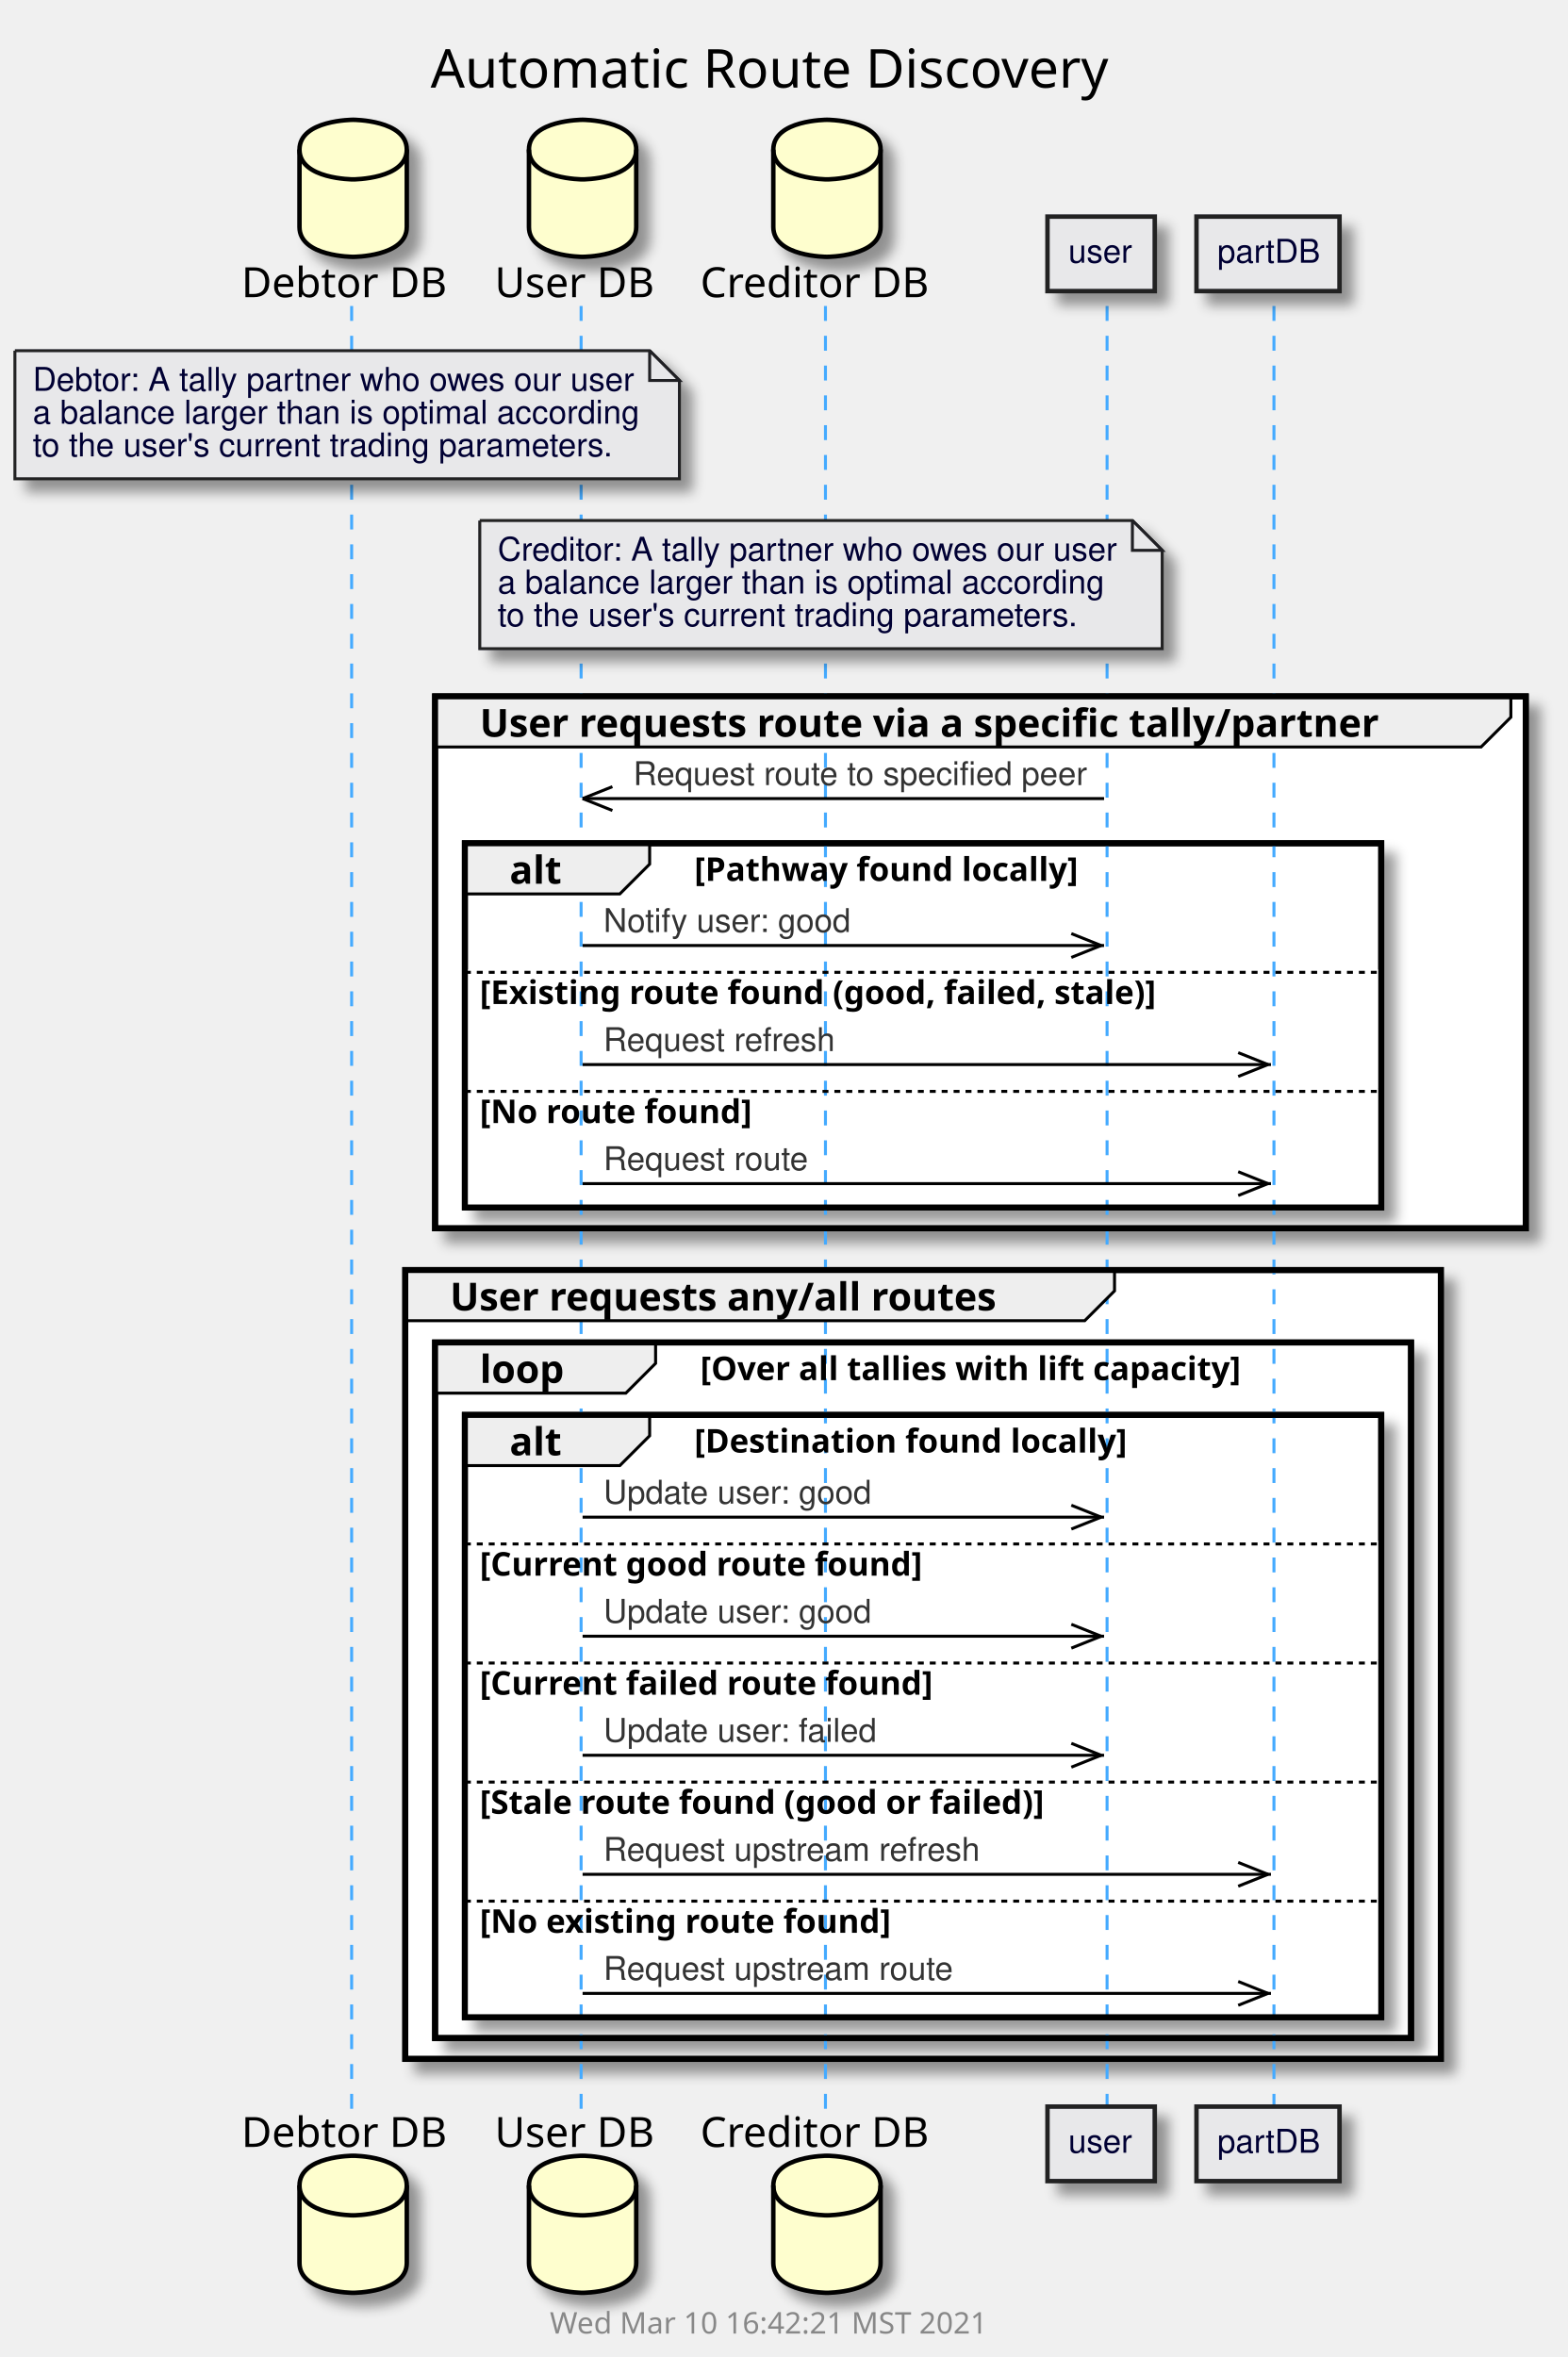
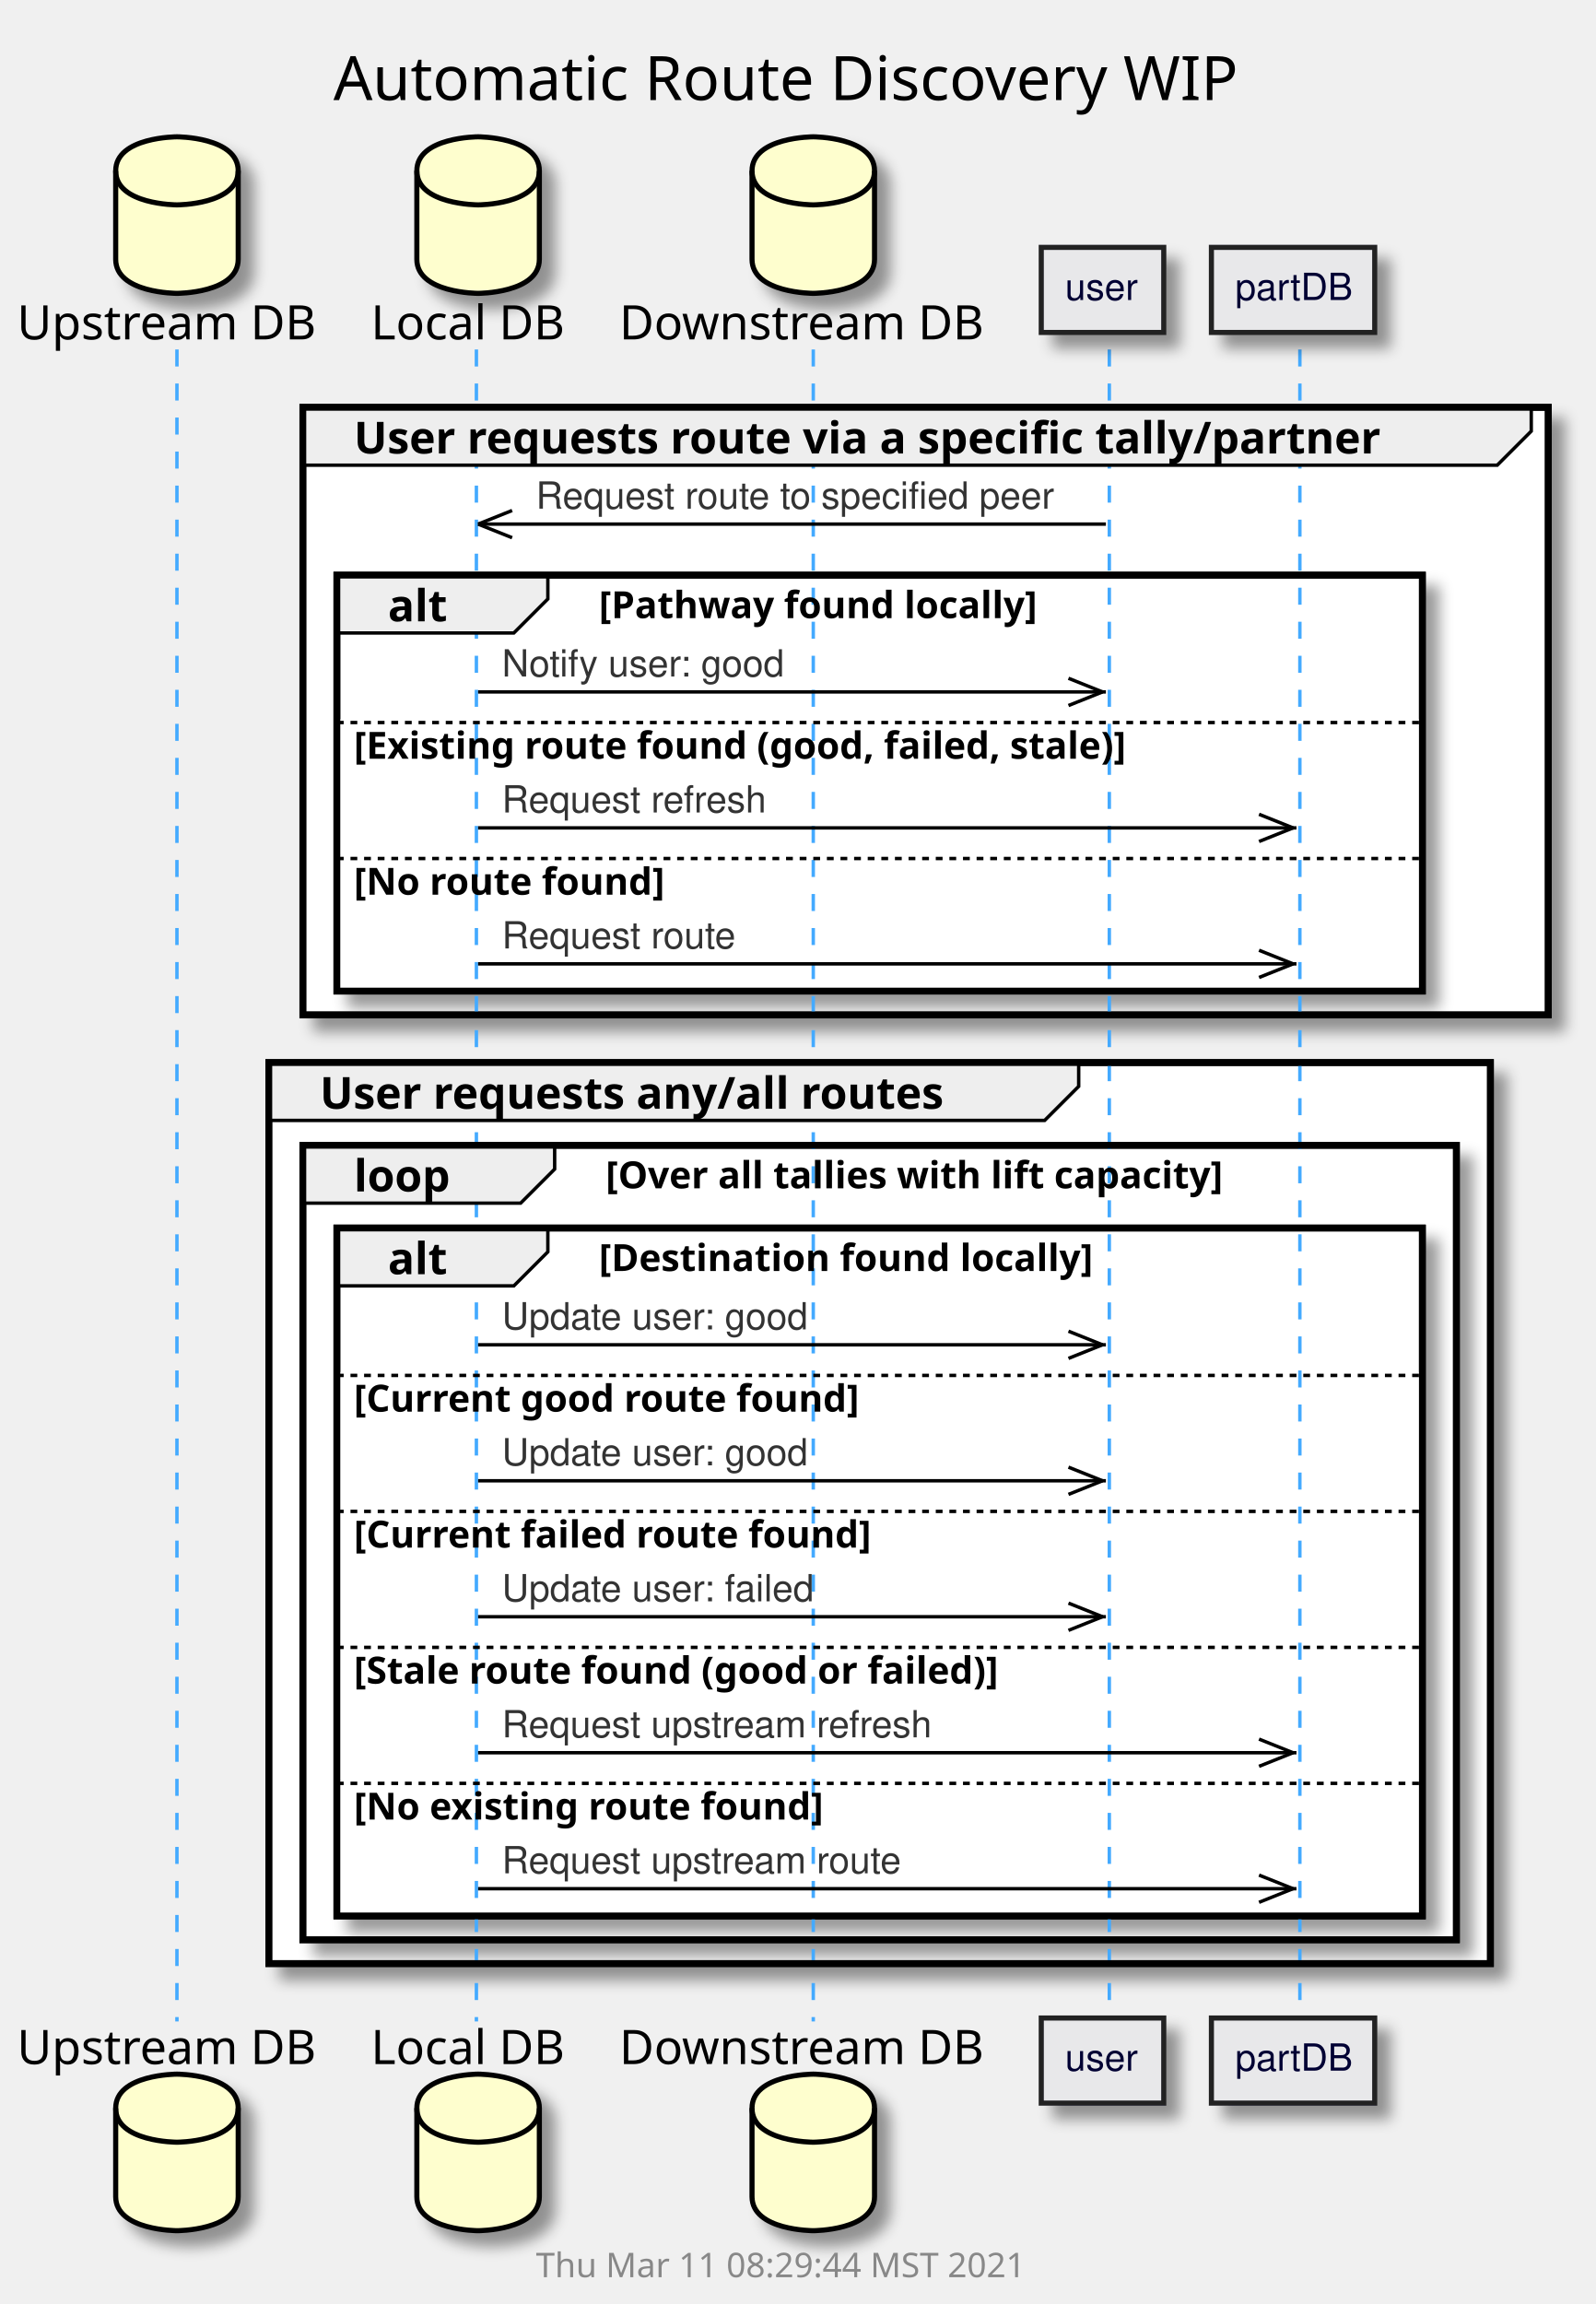
- <svg xmlns="http://www.w3.org/2000/svg" contentScriptType="application/ecmascript" contentStyleType="text/css" height="791px" preserveAspectRatio="none" style="width:526px;height:791px;" version="1.1" viewBox="0 0 526 791" width="526px" zoomAndPan="magnify">
+ <svg xmlns="http://www.w3.org/2000/svg" contentScriptType="application/ecmascript" contentStyleType="text/css" height="677px" preserveAspectRatio="none" style="width:469px;height:677px;" version="1.1" viewBox="0 0 469 677" width="469px" zoomAndPan="magnify">
  <defs>
-     <filter height="300%" id="f1xa17ddno6020" width="300%" x="-1" y="-1">
+     <filter height="300%" id="fy22xqpeijw85" width="300%" x="-1" y="-1">
      <feGaussianBlur result="blurOut" stdDeviation="2.0" />
      <feColorMatrix in="blurOut" result="blurOut2" type="matrix" values="0 0 0 0 0 0 0 0 0 0 0 0 0 0 0 0 0 0 .4 0" />
      <feOffset dx="4.0" dy="4.0" in="blurOut2" result="blurOut3" />
      <feBlend in="SourceGraphic" in2="blurOut3" mode="normal" />
    </filter>
  </defs>
  <g>
-     <text fill="#000000" font-family="sans-serif" font-size="18" lengthAdjust="spacing" textLength="233" x="144.5" y="29.402">Automatic Route Discovery</text>
-     <rect fill="#FFFFFF" filter="url(#f1xa17ddno6020)" height="178.531" style="stroke:#000000;stroke-width:2.0;" width="366" x="146" y="233.688" />
-     <rect fill="#FFFFFF" filter="url(#f1xa17ddno6020)" height="122.221" style="stroke:#000000;stroke-width:2.0;" width="307.5" x="156" y="282.998" />
-     <rect fill="#FFFFFF" height="39.955" style="stroke:none;stroke-width:1.0;" width="307.5" x="156" y="325.309" />
-     <rect fill="#FFFFFF" height="39.955" style="stroke:none;stroke-width:1.0;" width="307.5" x="156" y="365.264" />
-     <rect fill="#FFFFFF" filter="url(#f1xa17ddno6020)" height="264.752" style="stroke:#000000;stroke-width:2.0;" width="347.5" x="136" y="426.219" />
-     <rect fill="#FFFFFF" filter="url(#f1xa17ddno6020)" height="233.441" style="stroke:#000000;stroke-width:2.0;" width="327.5" x="146" y="450.529" />
-     <rect fill="#FFFFFF" filter="url(#f1xa17ddno6020)" height="202.131" style="stroke:#000000;stroke-width:2.0;" width="307.5" x="156" y="474.84" />
-     <rect fill="#FFFFFF" height="39.955" style="stroke:none;stroke-width:1.0;" width="307.5" x="156" y="517.15" />
-     <rect fill="#FFFFFF" height="39.955" style="stroke:none;stroke-width:1.0;" width="307.5" x="156" y="557.106" />
-     <rect fill="#FFFFFF" height="39.955" style="stroke:none;stroke-width:1.0;" width="307.5" x="156" y="597.061" />
-     <rect fill="#FFFFFF" height="39.955" style="stroke:none;stroke-width:1.0;" width="307.5" x="156" y="637.016" />
-     <line style="stroke:#44AAFF;stroke-width:1.0;stroke-dasharray:5.0,5.0;" x1="118" x2="118" y1="102.688" y2="707.971" />
-     <line style="stroke:#44AAFF;stroke-width:1.0;stroke-dasharray:5.0,5.0;" x1="195" x2="195" y1="102.688" y2="707.971" />
-     <line style="stroke:#44AAFF;stroke-width:1.0;stroke-dasharray:5.0,5.0;" x1="277" x2="277" y1="102.688" y2="707.971" />
-     <line style="stroke:#44AAFF;stroke-width:1.0;stroke-dasharray:5.0,5.0;" x1="371.5" x2="371.5" y1="102.688" y2="707.971" />
-     <line style="stroke:#44AAFF;stroke-width:1.0;stroke-dasharray:5.0,5.0;" x1="427.5" x2="427.5" y1="102.688" y2="707.971" />
-     <text fill="#000000" font-family="sans-serif" font-size="14" lengthAdjust="spacing" textLength="69" x="81" y="99.734">Debtor DB</text>
-     <path d="M100.5,50.199 C100.5,40.199 118.5,40.199 118.5,40.199 C118.5,40.199 136.5,40.199 136.5,50.199 L136.5,76.199 C136.5,86.199 118.5,86.199 118.5,86.199 C118.5,86.199 100.5,86.199 100.5,76.199 L100.5,50.199 " fill="#FEFECE" filter="url(#f1xa17ddno6020)" style="stroke:#000000;stroke-width:1.5;" />
-     <path d="M100.5,50.199 C100.5,60.199 118.5,60.199 118.5,60.199 C118.5,60.199 136.5,60.199 136.5,50.199 " fill="none" style="stroke:#000000;stroke-width:1.5;" />
-     <text fill="#000000" font-family="sans-serif" font-size="14" lengthAdjust="spacing" textLength="69" x="81" y="720.506">Debtor DB</text>
-     <path d="M100.5,733.459 C100.5,723.459 118.5,723.459 118.5,723.459 C118.5,723.459 136.5,723.459 136.5,733.459 L136.5,759.459 C136.5,769.459 118.5,769.459 118.5,769.459 C118.5,769.459 100.5,769.459 100.5,759.459 L100.5,733.459 " fill="#FEFECE" filter="url(#f1xa17ddno6020)" style="stroke:#000000;stroke-width:1.5;" />
-     <path d="M100.5,733.459 C100.5,743.459 118.5,743.459 118.5,743.459 C118.5,743.459 136.5,743.459 136.5,733.459 " fill="none" style="stroke:#000000;stroke-width:1.5;" />
-     <text fill="#000000" font-family="sans-serif" font-size="14" lengthAdjust="spacing" textLength="53" x="166" y="99.734">User DB</text>
-     <path d="M177.5,50.199 C177.5,40.199 195.5,40.199 195.5,40.199 C195.5,40.199 213.5,40.199 213.5,50.199 L213.5,76.199 C213.5,86.199 195.5,86.199 195.5,86.199 C195.5,86.199 177.5,86.199 177.5,76.199 L177.5,50.199 " fill="#FEFECE" filter="url(#f1xa17ddno6020)" style="stroke:#000000;stroke-width:1.5;" />
-     <path d="M177.5,50.199 C177.5,60.199 195.5,60.199 195.5,60.199 C195.5,60.199 213.5,60.199 213.5,50.199 " fill="none" style="stroke:#000000;stroke-width:1.5;" />
-     <text fill="#000000" font-family="sans-serif" font-size="14" lengthAdjust="spacing" textLength="53" x="166" y="720.506">User DB</text>
-     <path d="M177.5,733.459 C177.5,723.459 195.5,723.459 195.5,723.459 C195.5,723.459 213.5,723.459 213.5,733.459 L213.5,759.459 C213.5,769.459 195.5,769.459 195.5,769.459 C195.5,769.459 177.5,769.459 177.5,759.459 L177.5,733.459 " fill="#FEFECE" filter="url(#f1xa17ddno6020)" style="stroke:#000000;stroke-width:1.5;" />
-     <path d="M177.5,733.459 C177.5,743.459 195.5,743.459 195.5,743.459 C195.5,743.459 213.5,743.459 213.5,733.459 " fill="none" style="stroke:#000000;stroke-width:1.5;" />
-     <text fill="#000000" font-family="sans-serif" font-size="14" lengthAdjust="spacing" textLength="79" x="235" y="99.734">Creditor DB</text>
-     <path d="M259.5,50.199 C259.5,40.199 277.5,40.199 277.5,40.199 C277.5,40.199 295.5,40.199 295.5,50.199 L295.5,76.199 C295.5,86.199 277.5,86.199 277.5,86.199 C277.5,86.199 259.5,86.199 259.5,76.199 L259.5,50.199 " fill="#FEFECE" filter="url(#f1xa17ddno6020)" style="stroke:#000000;stroke-width:1.5;" />
-     <path d="M259.5,50.199 C259.5,60.199 277.5,60.199 277.5,60.199 C277.5,60.199 295.5,60.199 295.5,50.199 " fill="none" style="stroke:#000000;stroke-width:1.5;" />
-     <text fill="#000000" font-family="sans-serif" font-size="14" lengthAdjust="spacing" textLength="79" x="235" y="720.506">Creditor DB</text>
-     <path d="M259.5,733.459 C259.5,723.459 277.5,723.459 277.5,723.459 C277.5,723.459 295.5,723.459 295.5,733.459 L295.5,759.459 C295.5,769.459 277.5,769.459 277.5,769.459 C277.5,769.459 259.5,769.459 259.5,759.459 L259.5,733.459 " fill="#FEFECE" filter="url(#f1xa17ddno6020)" style="stroke:#000000;stroke-width:1.5;" />
-     <path d="M259.5,733.459 C259.5,743.459 277.5,743.459 277.5,743.459 C277.5,743.459 295.5,743.459 295.5,733.459 " fill="none" style="stroke:#000000;stroke-width:1.5;" />
-     <rect fill="#E8E8EA" filter="url(#f1xa17ddno6020)" height="25" style="stroke:#202024;stroke-width:1.5;" width="36" x="351.5" y="72.688" />
-     <text fill="#000033" font-family="Helvetica" font-size="11" lengthAdjust="spacing" textLength="22" x="358.5" y="88.158">user</text>
-     <rect fill="#E8E8EA" filter="url(#f1xa17ddno6020)" height="25" style="stroke:#202024;stroke-width:1.5;" width="36" x="351.5" y="706.971" />
-     <text fill="#000033" font-family="Helvetica" font-size="11" lengthAdjust="spacing" textLength="22" x="358.5" y="722.441">user</text>
-     <rect fill="#E8E8EA" filter="url(#f1xa17ddno6020)" height="25" style="stroke:#202024;stroke-width:1.5;" width="48" x="401.5" y="72.688" />
-     <text fill="#000033" font-family="Helvetica" font-size="11" lengthAdjust="spacing" textLength="34" x="408.5" y="88.158">partDB</text>
-     <rect fill="#E8E8EA" filter="url(#f1xa17ddno6020)" height="25" style="stroke:#202024;stroke-width:1.5;" width="48" x="401.5" y="706.971" />
-     <text fill="#000033" font-family="Helvetica" font-size="11" lengthAdjust="spacing" textLength="34" x="408.5" y="722.441">partDB</text>
-     <path d="M5,117.688 L5,160.688 L228,160.688 L228,127.688 L218,117.688 L5,117.688 " fill="#E8E8EA" filter="url(#f1xa17ddno6020)" style="stroke:#202024;stroke-width:1.0;" />
-     <path d="M218,117.688 L218,127.688 L228,127.688 L218,117.688 " fill="#E8E8EA" style="stroke:#202024;stroke-width:1.0;" />
-     <text fill="#000033" font-family="Helvetica" font-size="11" lengthAdjust="spacing" textLength="202" x="11" y="131.158">Debtor: A tally partner who owes our user</text>
-     <text fill="#000033" font-family="Helvetica" font-size="11" lengthAdjust="spacing" textLength="201" x="11" y="142.158">a balance larger than is optimal according</text>
-     <text fill="#000033" font-family="Helvetica" font-size="11" lengthAdjust="spacing" textLength="196" x="11" y="153.158">to the user's current trading parameters.</text>
-     <path d="M161,174.688 L161,217.688 L390,217.688 L390,184.688 L380,174.688 L161,174.688 " fill="#E8E8EA" filter="url(#f1xa17ddno6020)" style="stroke:#202024;stroke-width:1.0;" />
-     <path d="M380,174.688 L380,184.688 L390,184.688 L380,174.688 " fill="#E8E8EA" style="stroke:#202024;stroke-width:1.0;" />
-     <text fill="#000033" font-family="Helvetica" font-size="11" lengthAdjust="spacing" textLength="208" x="167" y="188.158">Creditor: A tally partner who owes our user</text>
-     <text fill="#000033" font-family="Helvetica" font-size="11" lengthAdjust="spacing" textLength="201" x="167" y="199.158">a balance larger than is optimal according</text>
-     <text fill="#000033" font-family="Helvetica" font-size="11" lengthAdjust="spacing" textLength="196" x="167" y="210.158">to the user's current trading parameters.</text>
-     <path d="M146,233.688 L507,233.688 L507,240.688 L497,250.688 L146,250.688 L146,233.688 " fill="#EEEEEE" style="stroke:#000000;stroke-width:1.0;" />
-     <rect fill="none" height="178.531" style="stroke:#000000;stroke-width:2.0;" width="366" x="146" y="233.688" />
-     <text fill="#000000" font-family="sans-serif" font-size="13" font-weight="bold" lengthAdjust="spacing" textLength="316" x="161" y="247.256">User requests route via a specific tally/partner</text>
-     <line style="stroke:#000000;stroke-width:1.0;" x1="195.5" x2="205.5" y1="267.998" y2="263.998" />
-     <line style="stroke:#000000;stroke-width:1.0;" x1="195.5" x2="205.5" y1="267.998" y2="271.998" />
-     <line style="stroke:#000000;stroke-width:1.0;" x1="195.5" x2="370.5" y1="267.998" y2="267.998" />
-     <text fill="#333333" font-family="Helvetica" font-size="11" lengthAdjust="spacing" textLength="152" x="212.5" y="263.468">Request route to specified peer</text>
-     <path d="M156,282.998 L218,282.998 L218,289.998 L208,299.998 L156,299.998 L156,282.998 " fill="#EEEEEE" style="stroke:#000000;stroke-width:1.0;" />
-     <rect fill="none" height="122.221" style="stroke:#000000;stroke-width:2.0;" width="307.5" x="156" y="282.998" />
-     <text fill="#000000" font-family="sans-serif" font-size="13" font-weight="bold" lengthAdjust="spacing" textLength="17" x="171" y="296.566">alt</text>
-     <text fill="#000000" font-family="sans-serif" font-size="11" font-weight="bold" lengthAdjust="spacing" textLength="131" x="233" y="295.633">[Pathway found locally]</text>
-     <line style="stroke:#000000;stroke-width:1.0;" x1="369.5" x2="359.5" y1="317.309" y2="313.309" />
-     <line style="stroke:#000000;stroke-width:1.0;" x1="369.5" x2="359.5" y1="317.309" y2="321.309" />
-     <line style="stroke:#000000;stroke-width:1.0;" x1="195.5" x2="370.5" y1="317.309" y2="317.309" />
-     <text fill="#333333" font-family="Helvetica" font-size="11" lengthAdjust="spacing" textLength="83" x="202.5" y="312.779">Notify user: good</text>
-     <line style="stroke:#000000;stroke-width:1.0;stroke-dasharray:2.0,2.0;" x1="156" x2="463.5" y1="326.309" y2="326.309" />
-     <text fill="#000000" font-family="sans-serif" font-size="11" font-weight="bold" lengthAdjust="spacing" textLength="235" x="161" y="336.943">[Existing route found (good, failed, stale)]</text>
-     <line style="stroke:#000000;stroke-width:1.0;" x1="425.5" x2="415.5" y1="357.264" y2="353.264" />
-     <line style="stroke:#000000;stroke-width:1.0;" x1="425.5" x2="415.5" y1="357.264" y2="361.264" />
-     <line style="stroke:#000000;stroke-width:1.0;" x1="195.5" x2="426.5" y1="357.264" y2="357.264" />
-     <text fill="#333333" font-family="Helvetica" font-size="11" lengthAdjust="spacing" textLength="79" x="202.5" y="352.734">Request refresh</text>
-     <line style="stroke:#000000;stroke-width:1.0;stroke-dasharray:2.0,2.0;" x1="156" x2="463.5" y1="366.264" y2="366.264" />
-     <text fill="#000000" font-family="sans-serif" font-size="11" font-weight="bold" lengthAdjust="spacing" textLength="93" x="161" y="376.898">[No route found]</text>
-     <line style="stroke:#000000;stroke-width:1.0;" x1="425.5" x2="415.5" y1="397.219" y2="393.219" />
-     <line style="stroke:#000000;stroke-width:1.0;" x1="425.5" x2="415.5" y1="397.219" y2="401.219" />
-     <line style="stroke:#000000;stroke-width:1.0;" x1="195.5" x2="426.5" y1="397.219" y2="397.219" />
-     <text fill="#333333" font-family="Helvetica" font-size="11" lengthAdjust="spacing" textLength="69" x="202.5" y="392.689">Request route</text>
-     <path d="M136,426.219 L374,426.219 L374,433.219 L364,443.219 L136,443.219 L136,426.219 " fill="#EEEEEE" style="stroke:#000000;stroke-width:1.0;" />
-     <rect fill="none" height="264.752" style="stroke:#000000;stroke-width:2.0;" width="347.5" x="136" y="426.219" />
-     <text fill="#000000" font-family="sans-serif" font-size="13" font-weight="bold" lengthAdjust="spacing" textLength="193" x="151" y="439.787">User requests any/all routes</text>
-     <path d="M146,450.529 L220,450.529 L220,457.529 L210,467.529 L146,467.529 L146,450.529 " fill="#EEEEEE" style="stroke:#000000;stroke-width:1.0;" />
-     <rect fill="none" height="233.441" style="stroke:#000000;stroke-width:2.0;" width="327.5" x="146" y="450.529" />
-     <text fill="#000000" font-family="sans-serif" font-size="13" font-weight="bold" lengthAdjust="spacing" textLength="29" x="161" y="464.098">loop</text>
-     <text fill="#000000" font-family="sans-serif" font-size="11" font-weight="bold" lengthAdjust="spacing" textLength="189" x="235" y="463.164">[Over all tallies with lift capacity]</text>
-     <path d="M156,474.84 L218,474.84 L218,481.84 L208,491.84 L156,491.84 L156,474.84 " fill="#EEEEEE" style="stroke:#000000;stroke-width:1.0;" />
-     <rect fill="none" height="202.131" style="stroke:#000000;stroke-width:2.0;" width="307.5" x="156" y="474.84" />
-     <text fill="#000000" font-family="sans-serif" font-size="13" font-weight="bold" lengthAdjust="spacing" textLength="17" x="171" y="488.408">alt</text>
-     <text fill="#000000" font-family="sans-serif" font-size="11" font-weight="bold" lengthAdjust="spacing" textLength="150" x="233" y="487.475">[Destination found locally]</text>
-     <line style="stroke:#000000;stroke-width:1.0;" x1="369.5" x2="359.5" y1="509.15" y2="505.15" />
-     <line style="stroke:#000000;stroke-width:1.0;" x1="369.5" x2="359.5" y1="509.15" y2="513.15" />
-     <line style="stroke:#000000;stroke-width:1.0;" x1="195.5" x2="370.5" y1="509.15" y2="509.15" />
-     <text fill="#333333" font-family="Helvetica" font-size="11" lengthAdjust="spacing" textLength="90" x="202.5" y="504.621">Update user: good</text>
-     <line style="stroke:#000000;stroke-width:1.0;stroke-dasharray:2.0,2.0;" x1="156" x2="463.5" y1="518.15" y2="518.15" />
-     <text fill="#000000" font-family="sans-serif" font-size="11" font-weight="bold" lengthAdjust="spacing" textLength="152" x="161" y="528.785">[Current good route found]</text>
-     <line style="stroke:#000000;stroke-width:1.0;" x1="369.5" x2="359.5" y1="549.106" y2="545.106" />
-     <line style="stroke:#000000;stroke-width:1.0;" x1="369.5" x2="359.5" y1="549.106" y2="553.106" />
-     <line style="stroke:#000000;stroke-width:1.0;" x1="195.5" x2="370.5" y1="549.106" y2="549.106" />
-     <text fill="#333333" font-family="Helvetica" font-size="11" lengthAdjust="spacing" textLength="90" x="202.5" y="544.576">Update user: good</text>
-     <line style="stroke:#000000;stroke-width:1.0;stroke-dasharray:2.0,2.0;" x1="156" x2="463.5" y1="558.106" y2="558.106" />
-     <text fill="#000000" font-family="sans-serif" font-size="11" font-weight="bold" lengthAdjust="spacing" textLength="156" x="161" y="568.74">[Current failed route found]</text>
-     <line style="stroke:#000000;stroke-width:1.0;" x1="369.5" x2="359.5" y1="589.061" y2="585.061" />
-     <line style="stroke:#000000;stroke-width:1.0;" x1="369.5" x2="359.5" y1="589.061" y2="593.061" />
-     <line style="stroke:#000000;stroke-width:1.0;" x1="195.5" x2="370.5" y1="589.061" y2="589.061" />
-     <text fill="#333333" font-family="Helvetica" font-size="11" lengthAdjust="spacing" textLength="91" x="202.5" y="584.531">Update user: failed</text>
-     <line style="stroke:#000000;stroke-width:1.0;stroke-dasharray:2.0,2.0;" x1="156" x2="463.5" y1="598.061" y2="598.061" />
-     <text fill="#000000" font-family="sans-serif" font-size="11" font-weight="bold" lengthAdjust="spacing" textLength="196" x="161" y="608.695">[Stale route found (good or failed)]</text>
-     <line style="stroke:#000000;stroke-width:1.0;" x1="425.5" x2="415.5" y1="629.016" y2="625.016" />
-     <line style="stroke:#000000;stroke-width:1.0;" x1="425.5" x2="415.5" y1="629.016" y2="633.016" />
-     <line style="stroke:#000000;stroke-width:1.0;" x1="195.5" x2="426.5" y1="629.016" y2="629.016" />
-     <text fill="#333333" font-family="Helvetica" font-size="11" lengthAdjust="spacing" textLength="128" x="202.5" y="624.486">Request upstream refresh</text>
-     <line style="stroke:#000000;stroke-width:1.0;stroke-dasharray:2.0,2.0;" x1="156" x2="463.5" y1="638.016" y2="638.016" />
-     <text fill="#000000" font-family="sans-serif" font-size="11" font-weight="bold" lengthAdjust="spacing" textLength="141" x="161" y="648.65">[No existing route found]</text>
-     <line style="stroke:#000000;stroke-width:1.0;" x1="425.5" x2="415.5" y1="668.971" y2="664.971" />
-     <line style="stroke:#000000;stroke-width:1.0;" x1="425.5" x2="415.5" y1="668.971" y2="672.971" />
-     <line style="stroke:#000000;stroke-width:1.0;" x1="195.5" x2="426.5" y1="668.971" y2="668.971" />
-     <text fill="#333333" font-family="Helvetica" font-size="11" lengthAdjust="spacing" textLength="118" x="202.5" y="664.441">Request upstream route</text>
-     <text fill="#888888" font-family="sans-serif" font-size="10" lengthAdjust="spacing" textLength="153" x="184.5" y="783.127">Wed Mar 10 16:42:21 MST 2021</text>
+     <text fill="#000000" font-family="sans-serif" font-size="18" lengthAdjust="spacing" textLength="269" x="98" y="29.402">Automatic Route Discovery WIP</text>
+     <rect fill="#FFFFFF" filter="url(#fy22xqpeijw85)" height="178.531" style="stroke:#000000;stroke-width:2.0;" width="366" x="89" y="119.688" />
+     <rect fill="#FFFFFF" filter="url(#fy22xqpeijw85)" height="122.221" style="stroke:#000000;stroke-width:2.0;" width="319" x="99" y="168.998" />
+     <rect fill="#FFFFFF" height="39.955" style="stroke:none;stroke-width:1.0;" width="319" x="99" y="211.309" />
+     <rect fill="#FFFFFF" height="39.955" style="stroke:none;stroke-width:1.0;" width="319" x="99" y="251.264" />
+     <rect fill="#FFFFFF" filter="url(#fy22xqpeijw85)" height="264.752" style="stroke:#000000;stroke-width:2.0;" width="359" x="79" y="312.219" />
+     <rect fill="#FFFFFF" filter="url(#fy22xqpeijw85)" height="233.441" style="stroke:#000000;stroke-width:2.0;" width="339" x="89" y="336.529" />
+     <rect fill="#FFFFFF" filter="url(#fy22xqpeijw85)" height="202.131" style="stroke:#000000;stroke-width:2.0;" width="319" x="99" y="360.84" />
+     <rect fill="#FFFFFF" height="39.955" style="stroke:none;stroke-width:1.0;" width="319" x="99" y="403.15" />
+     <rect fill="#FFFFFF" height="39.955" style="stroke:none;stroke-width:1.0;" width="319" x="99" y="443.106" />
+     <rect fill="#FFFFFF" height="39.955" style="stroke:none;stroke-width:1.0;" width="319" x="99" y="483.06" />
+     <rect fill="#FFFFFF" height="39.955" style="stroke:none;stroke-width:1.0;" width="319" x="99" y="523.016" />
+     <line style="stroke:#44AAFF;stroke-width:1.0;stroke-dasharray:5.0,5.0;" x1="52" x2="52" y1="102.688" y2="593.971" />
+     <line style="stroke:#44AAFF;stroke-width:1.0;stroke-dasharray:5.0,5.0;" x1="140" x2="140" y1="102.688" y2="593.971" />
+     <line style="stroke:#44AAFF;stroke-width:1.0;stroke-dasharray:5.0,5.0;" x1="239" x2="239" y1="102.688" y2="593.971" />
+     <line style="stroke:#44AAFF;stroke-width:1.0;stroke-dasharray:5.0,5.0;" x1="326" x2="326" y1="102.688" y2="593.971" />
+     <line style="stroke:#44AAFF;stroke-width:1.0;stroke-dasharray:5.0,5.0;" x1="382" x2="382" y1="102.688" y2="593.971" />
+     <text fill="#000000" font-family="sans-serif" font-size="14" lengthAdjust="spacing" textLength="88" x="5" y="99.734">Upstream DB</text>
+     <path d="M34,50.199 C34,40.199 52,40.199 52,40.199 C52,40.199 70,40.199 70,50.199 L70,76.199 C70,86.199 52,86.199 52,86.199 C52,86.199 34,86.199 34,76.199 L34,50.199 " fill="#FEFECE" filter="url(#fy22xqpeijw85)" style="stroke:#000000;stroke-width:1.5;" />
+     <path d="M34,50.199 C34,60.199 52,60.199 52,60.199 C52,60.199 70,60.199 70,50.199 " fill="none" style="stroke:#000000;stroke-width:1.5;" />
+     <text fill="#000000" font-family="sans-serif" font-size="14" lengthAdjust="spacing" textLength="88" x="5" y="606.506">Upstream DB</text>
+     <path d="M34,619.459 C34,609.459 52,609.459 52,609.459 C52,609.459 70,609.459 70,619.459 L70,645.459 C70,655.459 52,655.459 52,655.459 C52,655.459 34,655.459 34,645.459 L34,619.459 " fill="#FEFECE" filter="url(#fy22xqpeijw85)" style="stroke:#000000;stroke-width:1.5;" />
+     <path d="M34,619.459 C34,629.459 52,629.459 52,629.459 C52,629.459 70,629.459 70,619.459 " fill="none" style="stroke:#000000;stroke-width:1.5;" />
+     <text fill="#000000" font-family="sans-serif" font-size="14" lengthAdjust="spacing" textLength="57" x="109" y="99.734">Local DB</text>
+     <path d="M122.5,50.199 C122.5,40.199 140.5,40.199 140.5,40.199 C140.5,40.199 158.5,40.199 158.5,50.199 L158.5,76.199 C158.5,86.199 140.5,86.199 140.5,86.199 C140.5,86.199 122.5,86.199 122.5,76.199 L122.5,50.199 " fill="#FEFECE" filter="url(#fy22xqpeijw85)" style="stroke:#000000;stroke-width:1.5;" />
+     <path d="M122.5,50.199 C122.5,60.199 140.5,60.199 140.5,60.199 C140.5,60.199 158.5,60.199 158.5,50.199 " fill="none" style="stroke:#000000;stroke-width:1.5;" />
+     <text fill="#000000" font-family="sans-serif" font-size="14" lengthAdjust="spacing" textLength="57" x="109" y="606.506">Local DB</text>
+     <path d="M122.5,619.459 C122.5,609.459 140.5,609.459 140.5,609.459 C140.5,609.459 158.5,609.459 158.5,619.459 L158.5,645.459 C158.5,655.459 140.5,655.459 140.5,655.459 C140.5,655.459 122.5,655.459 122.5,645.459 L122.5,619.459 " fill="#FEFECE" filter="url(#fy22xqpeijw85)" style="stroke:#000000;stroke-width:1.5;" />
+     <path d="M122.5,619.459 C122.5,629.459 140.5,629.459 140.5,629.459 C140.5,629.459 158.5,629.459 158.5,619.459 " fill="none" style="stroke:#000000;stroke-width:1.5;" />
+     <text fill="#000000" font-family="sans-serif" font-size="14" lengthAdjust="spacing" textLength="108" x="182" y="99.734">Downstream DB</text>
+     <path d="M221,50.199 C221,40.199 239,40.199 239,40.199 C239,40.199 257,40.199 257,50.199 L257,76.199 C257,86.199 239,86.199 239,86.199 C239,86.199 221,86.199 221,76.199 L221,50.199 " fill="#FEFECE" filter="url(#fy22xqpeijw85)" style="stroke:#000000;stroke-width:1.5;" />
+     <path d="M221,50.199 C221,60.199 239,60.199 239,60.199 C239,60.199 257,60.199 257,50.199 " fill="none" style="stroke:#000000;stroke-width:1.5;" />
+     <text fill="#000000" font-family="sans-serif" font-size="14" lengthAdjust="spacing" textLength="108" x="182" y="606.506">Downstream DB</text>
+     <path d="M221,619.459 C221,609.459 239,609.459 239,609.459 C239,609.459 257,609.459 257,619.459 L257,645.459 C257,655.459 239,655.459 239,655.459 C239,655.459 221,655.459 221,645.459 L221,619.459 " fill="#FEFECE" filter="url(#fy22xqpeijw85)" style="stroke:#000000;stroke-width:1.5;" />
+     <path d="M221,619.459 C221,629.459 239,629.459 239,629.459 C239,629.459 257,629.459 257,619.459 " fill="none" style="stroke:#000000;stroke-width:1.5;" />
+     <rect fill="#E8E8EA" filter="url(#fy22xqpeijw85)" height="25" style="stroke:#202024;stroke-width:1.5;" width="36" x="306" y="72.688" />
+     <text fill="#000033" font-family="Helvetica" font-size="11" lengthAdjust="spacing" textLength="22" x="313" y="88.158">user</text>
+     <rect fill="#E8E8EA" filter="url(#fy22xqpeijw85)" height="25" style="stroke:#202024;stroke-width:1.5;" width="36" x="306" y="592.971" />
+     <text fill="#000033" font-family="Helvetica" font-size="11" lengthAdjust="spacing" textLength="22" x="313" y="608.441">user</text>
+     <rect fill="#E8E8EA" filter="url(#fy22xqpeijw85)" height="25" style="stroke:#202024;stroke-width:1.5;" width="48" x="356" y="72.688" />
+     <text fill="#000033" font-family="Helvetica" font-size="11" lengthAdjust="spacing" textLength="34" x="363" y="88.158">partDB</text>
+     <rect fill="#E8E8EA" filter="url(#fy22xqpeijw85)" height="25" style="stroke:#202024;stroke-width:1.5;" width="48" x="356" y="592.971" />
+     <text fill="#000033" font-family="Helvetica" font-size="11" lengthAdjust="spacing" textLength="34" x="363" y="608.441">partDB</text>
+     <path d="M89,119.688 L450,119.688 L450,126.688 L440,136.688 L89,136.688 L89,119.688 " fill="#EEEEEE" style="stroke:#000000;stroke-width:1.0;" />
+     <rect fill="none" height="178.531" style="stroke:#000000;stroke-width:2.0;" width="366" x="89" y="119.688" />
+     <text fill="#000000" font-family="sans-serif" font-size="13" font-weight="bold" lengthAdjust="spacing" textLength="316" x="104" y="133.256">User requests route via a specific tally/partner</text>
+     <line style="stroke:#000000;stroke-width:1.0;" x1="140.5" x2="150.5" y1="153.998" y2="149.998" />
+     <line style="stroke:#000000;stroke-width:1.0;" x1="140.5" x2="150.5" y1="153.998" y2="157.998" />
+     <line style="stroke:#000000;stroke-width:1.0;" x1="140.5" x2="325" y1="153.998" y2="153.998" />
+     <text fill="#333333" font-family="Helvetica" font-size="11" lengthAdjust="spacing" textLength="152" x="157.5" y="149.468">Request route to specified peer</text>
+     <path d="M99,168.998 L161,168.998 L161,175.998 L151,185.998 L99,185.998 L99,168.998 " fill="#EEEEEE" style="stroke:#000000;stroke-width:1.0;" />
+     <rect fill="none" height="122.221" style="stroke:#000000;stroke-width:2.0;" width="319" x="99" y="168.998" />
+     <text fill="#000000" font-family="sans-serif" font-size="13" font-weight="bold" lengthAdjust="spacing" textLength="17" x="114" y="182.566">alt</text>
+     <text fill="#000000" font-family="sans-serif" font-size="11" font-weight="bold" lengthAdjust="spacing" textLength="131" x="176" y="181.633">[Pathway found locally]</text>
+     <line style="stroke:#000000;stroke-width:1.0;" x1="324" x2="314" y1="203.309" y2="199.309" />
+     <line style="stroke:#000000;stroke-width:1.0;" x1="324" x2="314" y1="203.309" y2="207.309" />
+     <line style="stroke:#000000;stroke-width:1.0;" x1="140.5" x2="325" y1="203.309" y2="203.309" />
+     <text fill="#333333" font-family="Helvetica" font-size="11" lengthAdjust="spacing" textLength="83" x="147.5" y="198.779">Notify user: good</text>
+     <line style="stroke:#000000;stroke-width:1.0;stroke-dasharray:2.0,2.0;" x1="99" x2="418" y1="212.309" y2="212.309" />
+     <text fill="#000000" font-family="sans-serif" font-size="11" font-weight="bold" lengthAdjust="spacing" textLength="235" x="104" y="222.943">[Existing route found (good, failed, stale)]</text>
+     <line style="stroke:#000000;stroke-width:1.0;" x1="380" x2="370" y1="243.264" y2="239.264" />
+     <line style="stroke:#000000;stroke-width:1.0;" x1="380" x2="370" y1="243.264" y2="247.264" />
+     <line style="stroke:#000000;stroke-width:1.0;" x1="140.5" x2="381" y1="243.264" y2="243.264" />
+     <text fill="#333333" font-family="Helvetica" font-size="11" lengthAdjust="spacing" textLength="79" x="147.5" y="238.734">Request refresh</text>
+     <line style="stroke:#000000;stroke-width:1.0;stroke-dasharray:2.0,2.0;" x1="99" x2="418" y1="252.264" y2="252.264" />
+     <text fill="#000000" font-family="sans-serif" font-size="11" font-weight="bold" lengthAdjust="spacing" textLength="93" x="104" y="262.898">[No route found]</text>
+     <line style="stroke:#000000;stroke-width:1.0;" x1="380" x2="370" y1="283.219" y2="279.219" />
+     <line style="stroke:#000000;stroke-width:1.0;" x1="380" x2="370" y1="283.219" y2="287.219" />
+     <line style="stroke:#000000;stroke-width:1.0;" x1="140.5" x2="381" y1="283.219" y2="283.219" />
+     <text fill="#333333" font-family="Helvetica" font-size="11" lengthAdjust="spacing" textLength="69" x="147.5" y="278.689">Request route</text>
+     <path d="M79,312.219 L317,312.219 L317,319.219 L307,329.219 L79,329.219 L79,312.219 " fill="#EEEEEE" style="stroke:#000000;stroke-width:1.0;" />
+     <rect fill="none" height="264.752" style="stroke:#000000;stroke-width:2.0;" width="359" x="79" y="312.219" />
+     <text fill="#000000" font-family="sans-serif" font-size="13" font-weight="bold" lengthAdjust="spacing" textLength="193" x="94" y="325.787">User requests any/all routes</text>
+     <path d="M89,336.529 L163,336.529 L163,343.529 L153,353.529 L89,353.529 L89,336.529 " fill="#EEEEEE" style="stroke:#000000;stroke-width:1.0;" />
+     <rect fill="none" height="233.441" style="stroke:#000000;stroke-width:2.0;" width="339" x="89" y="336.529" />
+     <text fill="#000000" font-family="sans-serif" font-size="13" font-weight="bold" lengthAdjust="spacing" textLength="29" x="104" y="350.098">loop</text>
+     <text fill="#000000" font-family="sans-serif" font-size="11" font-weight="bold" lengthAdjust="spacing" textLength="189" x="178" y="349.164">[Over all tallies with lift capacity]</text>
+     <path d="M99,360.84 L161,360.84 L161,367.84 L151,377.84 L99,377.84 L99,360.84 " fill="#EEEEEE" style="stroke:#000000;stroke-width:1.0;" />
+     <rect fill="none" height="202.131" style="stroke:#000000;stroke-width:2.0;" width="319" x="99" y="360.84" />
+     <text fill="#000000" font-family="sans-serif" font-size="13" font-weight="bold" lengthAdjust="spacing" textLength="17" x="114" y="374.408">alt</text>
+     <text fill="#000000" font-family="sans-serif" font-size="11" font-weight="bold" lengthAdjust="spacing" textLength="150" x="176" y="373.475">[Destination found locally]</text>
+     <line style="stroke:#000000;stroke-width:1.0;" x1="324" x2="314" y1="395.15" y2="391.15" />
+     <line style="stroke:#000000;stroke-width:1.0;" x1="324" x2="314" y1="395.15" y2="399.15" />
+     <line style="stroke:#000000;stroke-width:1.0;" x1="140.5" x2="325" y1="395.15" y2="395.15" />
+     <text fill="#333333" font-family="Helvetica" font-size="11" lengthAdjust="spacing" textLength="90" x="147.5" y="390.621">Update user: good</text>
+     <line style="stroke:#000000;stroke-width:1.0;stroke-dasharray:2.0,2.0;" x1="99" x2="418" y1="404.15" y2="404.15" />
+     <text fill="#000000" font-family="sans-serif" font-size="11" font-weight="bold" lengthAdjust="spacing" textLength="152" x="104" y="414.785">[Current good route found]</text>
+     <line style="stroke:#000000;stroke-width:1.0;" x1="324" x2="314" y1="435.106" y2="431.106" />
+     <line style="stroke:#000000;stroke-width:1.0;" x1="324" x2="314" y1="435.106" y2="439.106" />
+     <line style="stroke:#000000;stroke-width:1.0;" x1="140.5" x2="325" y1="435.106" y2="435.106" />
+     <text fill="#333333" font-family="Helvetica" font-size="11" lengthAdjust="spacing" textLength="90" x="147.5" y="430.576">Update user: good</text>
+     <line style="stroke:#000000;stroke-width:1.0;stroke-dasharray:2.0,2.0;" x1="99" x2="418" y1="444.106" y2="444.106" />
+     <text fill="#000000" font-family="sans-serif" font-size="11" font-weight="bold" lengthAdjust="spacing" textLength="156" x="104" y="454.74">[Current failed route found]</text>
+     <line style="stroke:#000000;stroke-width:1.0;" x1="324" x2="314" y1="475.06" y2="471.06" />
+     <line style="stroke:#000000;stroke-width:1.0;" x1="324" x2="314" y1="475.06" y2="479.06" />
+     <line style="stroke:#000000;stroke-width:1.0;" x1="140.5" x2="325" y1="475.06" y2="475.06" />
+     <text fill="#333333" font-family="Helvetica" font-size="11" lengthAdjust="spacing" textLength="91" x="147.5" y="470.531">Update user: failed</text>
+     <line style="stroke:#000000;stroke-width:1.0;stroke-dasharray:2.0,2.0;" x1="99" x2="418" y1="484.06" y2="484.06" />
+     <text fill="#000000" font-family="sans-serif" font-size="11" font-weight="bold" lengthAdjust="spacing" textLength="196" x="104" y="494.695">[Stale route found (good or failed)]</text>
+     <line style="stroke:#000000;stroke-width:1.0;" x1="380" x2="370" y1="515.016" y2="511.016" />
+     <line style="stroke:#000000;stroke-width:1.0;" x1="380" x2="370" y1="515.016" y2="519.016" />
+     <line style="stroke:#000000;stroke-width:1.0;" x1="140.5" x2="381" y1="515.016" y2="515.016" />
+     <text fill="#333333" font-family="Helvetica" font-size="11" lengthAdjust="spacing" textLength="128" x="147.5" y="510.486">Request upstream refresh</text>
+     <line style="stroke:#000000;stroke-width:1.0;stroke-dasharray:2.0,2.0;" x1="99" x2="418" y1="524.016" y2="524.016" />
+     <text fill="#000000" font-family="sans-serif" font-size="11" font-weight="bold" lengthAdjust="spacing" textLength="141" x="104" y="534.65">[No existing route found]</text>
+     <line style="stroke:#000000;stroke-width:1.0;" x1="380" x2="370" y1="554.971" y2="550.971" />
+     <line style="stroke:#000000;stroke-width:1.0;" x1="380" x2="370" y1="554.971" y2="558.971" />
+     <line style="stroke:#000000;stroke-width:1.0;" x1="140.5" x2="381" y1="554.971" y2="554.971" />
+     <text fill="#333333" font-family="Helvetica" font-size="11" lengthAdjust="spacing" textLength="118" x="147.5" y="550.441">Request upstream route</text>
+     <text fill="#888888" font-family="sans-serif" font-size="10" lengthAdjust="spacing" textLength="150" x="157.5" y="669.127">Thu Mar 11 08:29:44 MST 2021</text>
  </g>
</svg>
